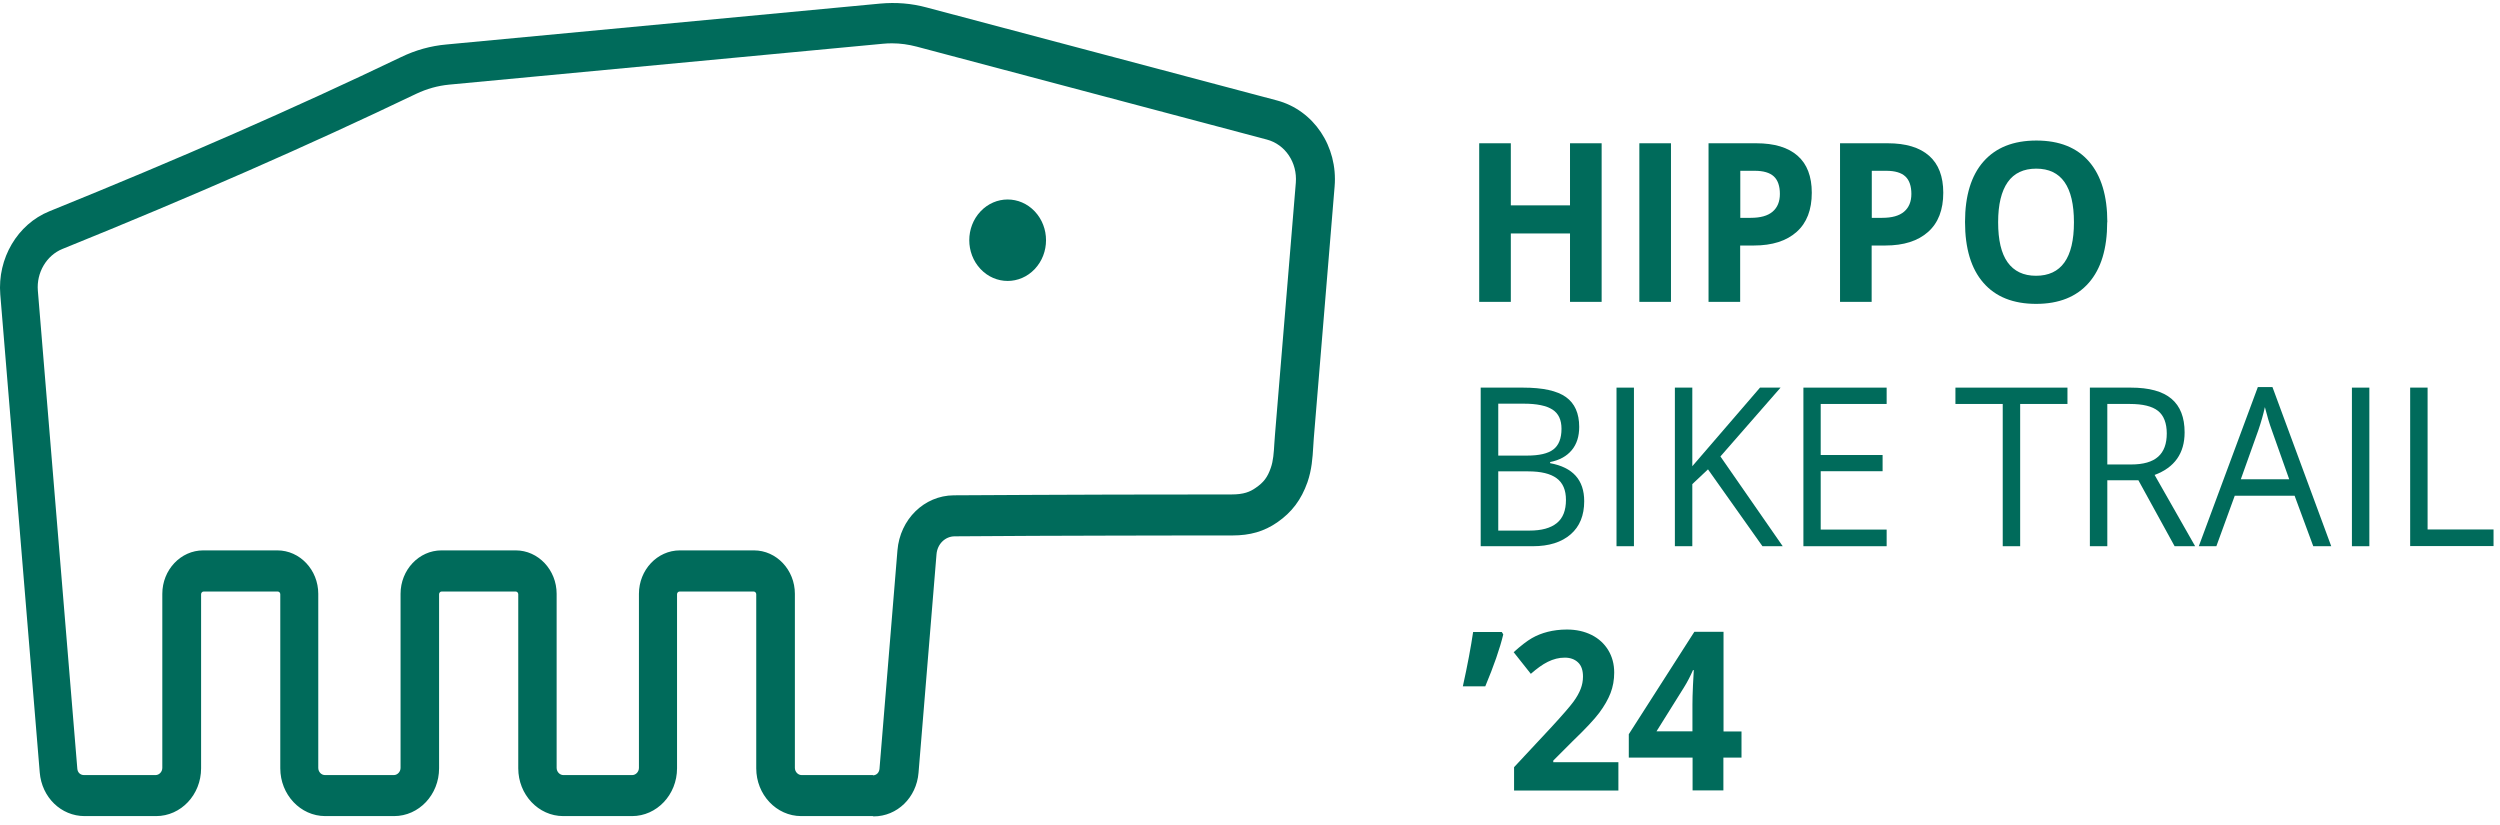
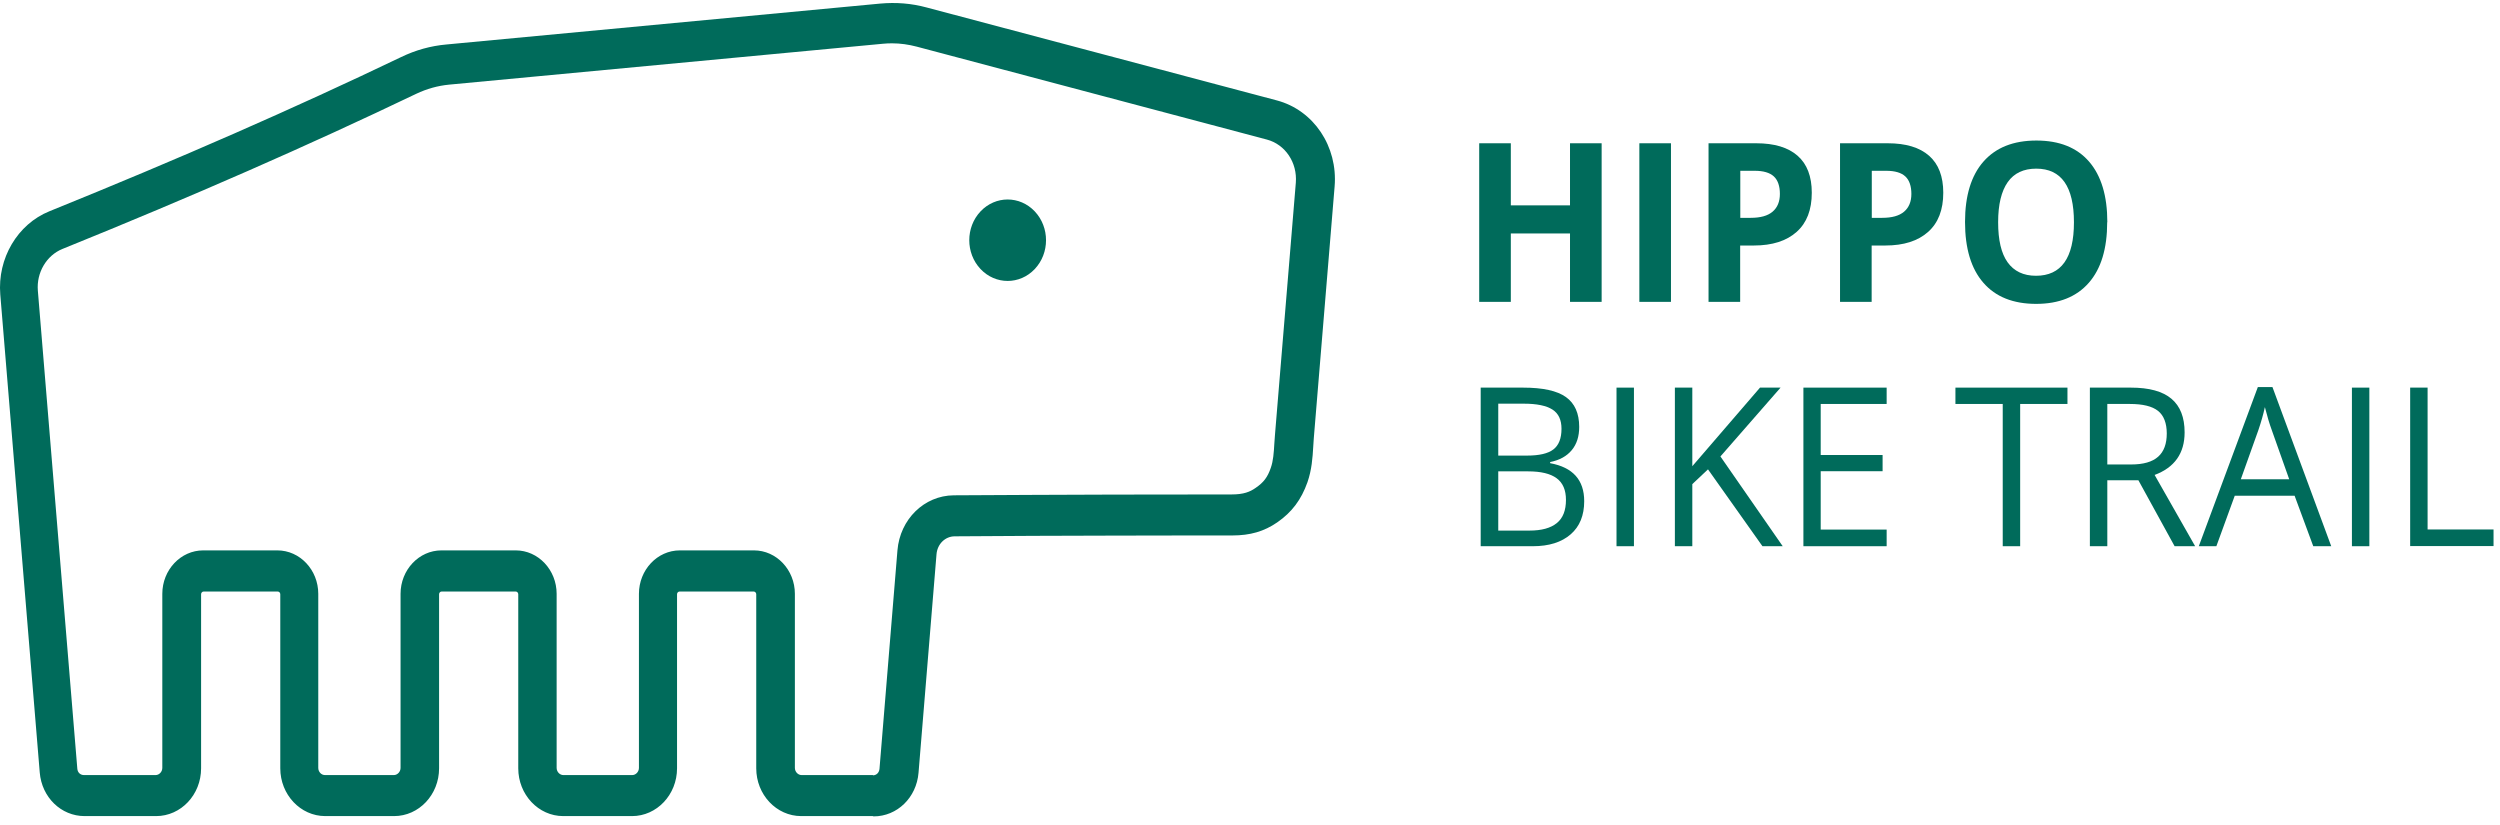
<svg xmlns="http://www.w3.org/2000/svg" width="185" height="61" viewBox="0 0 185 61" fill="none">
  <path d="M76.574 19.907C77.683 18.73 77.683 16.822 76.574 15.645C75.465 14.468 73.667 14.468 72.558 15.645C71.449 16.822 71.449 18.73 72.558 19.907C73.667 21.084 75.465 21.084 76.574 19.907Z" fill="#006B5B" />
  <path d="M64.582 60.391H59.291C57.451 60.391 55.962 58.799 55.962 56.857V43.975C55.962 43.858 55.871 43.773 55.772 43.773H50.291C50.181 43.773 50.101 43.868 50.101 43.975V56.857C50.101 58.809 48.602 60.391 46.772 60.391H41.681C39.842 60.391 38.351 58.799 38.351 56.857V43.975C38.351 43.858 38.261 43.773 38.161 43.773H32.681C32.572 43.773 32.492 43.868 32.492 43.975V56.857C32.492 58.809 31.001 60.391 29.161 60.391H24.071C22.231 60.391 20.741 58.799 20.741 56.857V43.975C20.741 43.858 20.651 43.773 20.552 43.773H15.071C14.961 43.773 14.881 43.868 14.881 43.975V56.857C14.881 58.809 13.392 60.391 11.552 60.391H6.261C4.521 60.391 3.091 59 2.941 57.165L0.021 21.797C-0.199 19.123 1.291 16.587 3.661 15.632C13.251 11.748 21.762 8.023 29.681 4.224C30.762 3.704 31.861 3.397 33.041 3.291L65.131 0.266C66.301 0.16 67.431 0.245 68.571 0.553L94.481 7.429C97.211 8.151 99.011 10.835 98.761 13.806L97.221 32.429C97.201 32.631 97.192 32.833 97.181 33.034C97.132 33.883 97.071 34.764 96.751 35.687C96.291 36.982 95.601 37.905 94.511 38.658C93.541 39.327 92.511 39.624 91.191 39.624H88.251C86.291 39.624 84.341 39.624 82.381 39.635C78.471 39.635 74.561 39.666 70.651 39.688C69.941 39.688 69.362 40.261 69.302 41.014L67.971 57.186C67.821 59.022 66.391 60.412 64.651 60.412L64.582 60.391ZM64.582 57.377C64.852 57.377 65.052 57.186 65.082 56.899L66.411 40.728C66.601 38.425 68.391 36.674 70.571 36.653C74.491 36.632 78.401 36.61 82.321 36.6C84.281 36.6 91.141 36.589 91.141 36.589C92.031 36.589 92.501 36.398 92.921 36.101C93.511 35.698 93.801 35.316 94.041 34.615C94.221 34.106 94.261 33.512 94.302 32.812C94.311 32.589 94.331 32.366 94.351 32.143L95.891 13.52C96.011 12.034 95.112 10.687 93.742 10.326L67.832 3.45C67.222 3.291 66.621 3.206 66.011 3.206C65.781 3.206 65.552 3.216 65.332 3.238L33.242 6.262C32.382 6.347 31.591 6.569 30.802 6.941C22.831 10.761 14.271 14.517 4.621 18.422C3.441 18.9 2.691 20.173 2.801 21.51L5.721 56.878C5.741 57.165 5.941 57.356 6.221 57.356H11.511C11.781 57.356 12.011 57.112 12.011 56.825V43.943C12.011 42.171 13.371 40.728 15.041 40.728H20.521C22.192 40.728 23.552 42.171 23.552 43.943V56.825C23.552 57.112 23.771 57.356 24.052 57.356H29.141C29.411 57.356 29.641 57.112 29.641 56.825V43.943C29.641 42.171 31.001 40.728 32.671 40.728H38.161C39.831 40.728 41.191 42.171 41.191 43.943V56.825C41.191 57.112 41.421 57.356 41.691 57.356H46.781C47.051 57.356 47.281 57.112 47.281 56.825V43.943C47.281 42.171 48.641 40.728 50.311 40.728H55.791C57.461 40.728 58.821 42.171 58.821 43.943V56.825C58.821 57.112 59.051 57.356 59.321 57.356H64.612L64.582 57.377Z" fill="#006B5B" />
  <path d="M118.521 22.338H116.181V17.276H111.801V22.338H109.461V10.602H111.801V15.197H116.181V10.602H118.521V22.338Z" fill="#006B5B" />
  <path d="M121.312 22.338V10.602H123.652V22.338H121.312Z" fill="#006B5B" />
  <path d="M134.072 14.263C134.072 15.525 133.702 16.491 132.952 17.16C132.202 17.828 131.152 18.168 129.782 18.168H128.772V22.338H126.432V10.602H129.962C131.302 10.602 132.322 10.91 133.022 11.525C133.722 12.14 134.072 13.053 134.072 14.263ZM128.782 16.12H129.552C130.272 16.12 130.812 15.971 131.172 15.664C131.532 15.356 131.712 14.921 131.712 14.348C131.712 13.775 131.562 13.329 131.262 13.053C130.962 12.777 130.492 12.639 129.852 12.639H128.782V16.12Z" fill="#006B5B" />
  <path d="M143.802 14.263C143.802 15.525 143.432 16.491 142.682 17.16C141.932 17.828 140.882 18.168 139.512 18.168H138.502V22.338H136.162V10.602H139.692C141.032 10.602 142.052 10.91 142.752 11.525C143.452 12.14 143.802 13.053 143.802 14.263ZM138.512 16.12H139.282C140.002 16.12 140.542 15.971 140.902 15.664C141.262 15.356 141.442 14.921 141.442 14.348C141.442 13.775 141.292 13.329 140.992 13.053C140.692 12.777 140.222 12.639 139.582 12.639H138.512V16.12Z" fill="#006B5B" />
  <path d="M155.932 16.449C155.932 18.391 155.482 19.887 154.572 20.927C153.662 21.967 152.362 22.487 150.672 22.487C148.982 22.487 147.672 21.967 146.772 20.927C145.862 19.887 145.412 18.38 145.412 16.427C145.412 14.475 145.872 12.979 146.782 11.95C147.692 10.92 148.992 10.4 150.692 10.4C152.392 10.4 153.692 10.92 154.592 11.96C155.492 13 155.942 14.496 155.942 16.438L155.932 16.449ZM147.862 16.449C147.862 17.765 148.092 18.751 148.562 19.409C149.032 20.067 149.732 20.407 150.662 20.407C152.532 20.407 153.472 19.091 153.472 16.449C153.472 13.806 152.542 12.48 150.682 12.48C149.752 12.48 149.042 12.809 148.572 13.477C148.102 14.146 147.862 15.133 147.862 16.438V16.449Z" fill="#006B5B" />
  <path d="M109.581 28.684H112.701C114.171 28.684 115.231 28.917 115.881 29.384C116.531 29.851 116.861 30.583 116.861 31.591C116.861 32.291 116.681 32.864 116.311 33.31C115.941 33.756 115.411 34.053 114.711 34.191V34.276C116.391 34.584 117.231 35.517 117.231 37.088C117.231 38.138 116.901 38.956 116.231 39.539C115.561 40.123 114.631 40.42 113.431 40.42H109.571V28.684H109.581ZM110.871 33.714H112.991C113.901 33.714 114.551 33.565 114.951 33.257C115.351 32.949 115.551 32.44 115.551 31.729C115.551 31.071 115.331 30.594 114.881 30.307C114.431 30.021 113.731 29.872 112.761 29.872H110.871V33.714ZM110.871 34.87V39.263H113.181C114.071 39.263 114.741 39.083 115.201 38.711C115.661 38.34 115.881 37.767 115.881 36.992C115.881 36.26 115.651 35.73 115.191 35.39C114.731 35.05 114.031 34.881 113.081 34.881H110.881L110.871 34.87Z" fill="#006B5B" />
  <path d="M119.622 40.42V28.684H120.912V40.42H119.622Z" fill="#006B5B" />
  <path d="M131.931 40.42H130.421L126.391 34.732L125.231 35.825V40.42H123.941V28.684H125.231V34.499L130.241 28.684H131.761L127.311 33.777L131.921 40.42H131.931Z" fill="#006B5B" />
  <path d="M139.612 40.42H133.452V28.684H139.612V29.893H134.732V33.671H139.312V34.87H134.732V39.189H139.612V40.409V40.42Z" fill="#006B5B" />
  <path d="M149.492 40.42H148.202V29.893H144.702V28.684H152.992V29.893H149.492V40.42Z" fill="#006B5B" />
  <path d="M155.941 35.539V40.42H154.651V28.684H157.681C159.041 28.684 160.041 28.96 160.691 29.511C161.341 30.063 161.661 30.891 161.661 31.994C161.661 33.544 160.921 34.594 159.441 35.146L162.441 40.42H160.921L158.241 35.539H155.931H155.941ZM155.941 34.371H157.701C158.611 34.371 159.271 34.18 159.701 33.798C160.131 33.416 160.341 32.843 160.341 32.079C160.341 31.315 160.121 30.742 159.691 30.403C159.261 30.063 158.571 29.893 157.611 29.893H155.941V34.382V34.371Z" fill="#006B5B" />
  <path d="M171.181 40.42L169.801 36.685H165.371L164.011 40.42H162.711L167.081 28.641H168.161L172.511 40.42H171.181ZM169.401 35.464L168.111 31.825C167.941 31.368 167.771 30.795 167.601 30.127C167.491 30.636 167.331 31.209 167.121 31.825L165.821 35.464H169.401Z" fill="#006B5B" />
  <path d="M174.042 40.42V28.684H175.332V40.42H174.042Z" fill="#006B5B" />
  <path d="M178.352 40.42V28.684H179.642V39.178H184.522V40.409H178.362L178.352 40.42Z" fill="#006B5B" />
-   <path d="M111.131 46.766L111.241 46.946C110.991 47.996 110.541 49.28 109.911 50.787H108.251C108.601 49.206 108.851 47.858 109.011 46.766H111.141H111.131Z" fill="#006B5B" />
-   <path d="M119.771 58.502H112.041V56.772L114.821 53.79C115.641 52.899 116.181 52.273 116.431 51.933C116.681 51.594 116.861 51.265 116.971 50.978C117.081 50.692 117.141 50.384 117.141 50.066C117.141 49.599 117.021 49.248 116.771 49.015C116.521 48.782 116.201 48.665 115.791 48.665C115.361 48.665 114.951 48.771 114.541 48.973C114.131 49.174 113.721 49.482 113.281 49.864L112.011 48.262C112.551 47.773 113.011 47.423 113.361 47.222C113.711 47.02 114.111 46.861 114.531 46.755C114.951 46.649 115.431 46.585 115.951 46.585C116.641 46.585 117.251 46.723 117.781 46.988C118.311 47.254 118.721 47.636 119.011 48.113C119.301 48.591 119.451 49.142 119.451 49.769C119.451 50.31 119.361 50.819 119.181 51.286C119.001 51.753 118.721 52.241 118.351 52.74C117.981 53.238 117.311 53.949 116.361 54.862L114.941 56.284V56.401H119.761V58.491L119.771 58.502Z" fill="#006B5B" />
-   <path d="M128.861 56.061H127.531V58.491H125.251V56.061H120.531V54.331L125.381 46.755H127.541V54.13H128.871V56.061H128.861ZM125.241 54.13V52.135C125.241 51.806 125.251 51.318 125.281 50.692C125.311 50.066 125.331 49.694 125.341 49.588H125.281C125.091 50.023 124.871 50.458 124.611 50.872L122.581 54.119H125.241V54.13Z" fill="#006B5B" />
</svg>
